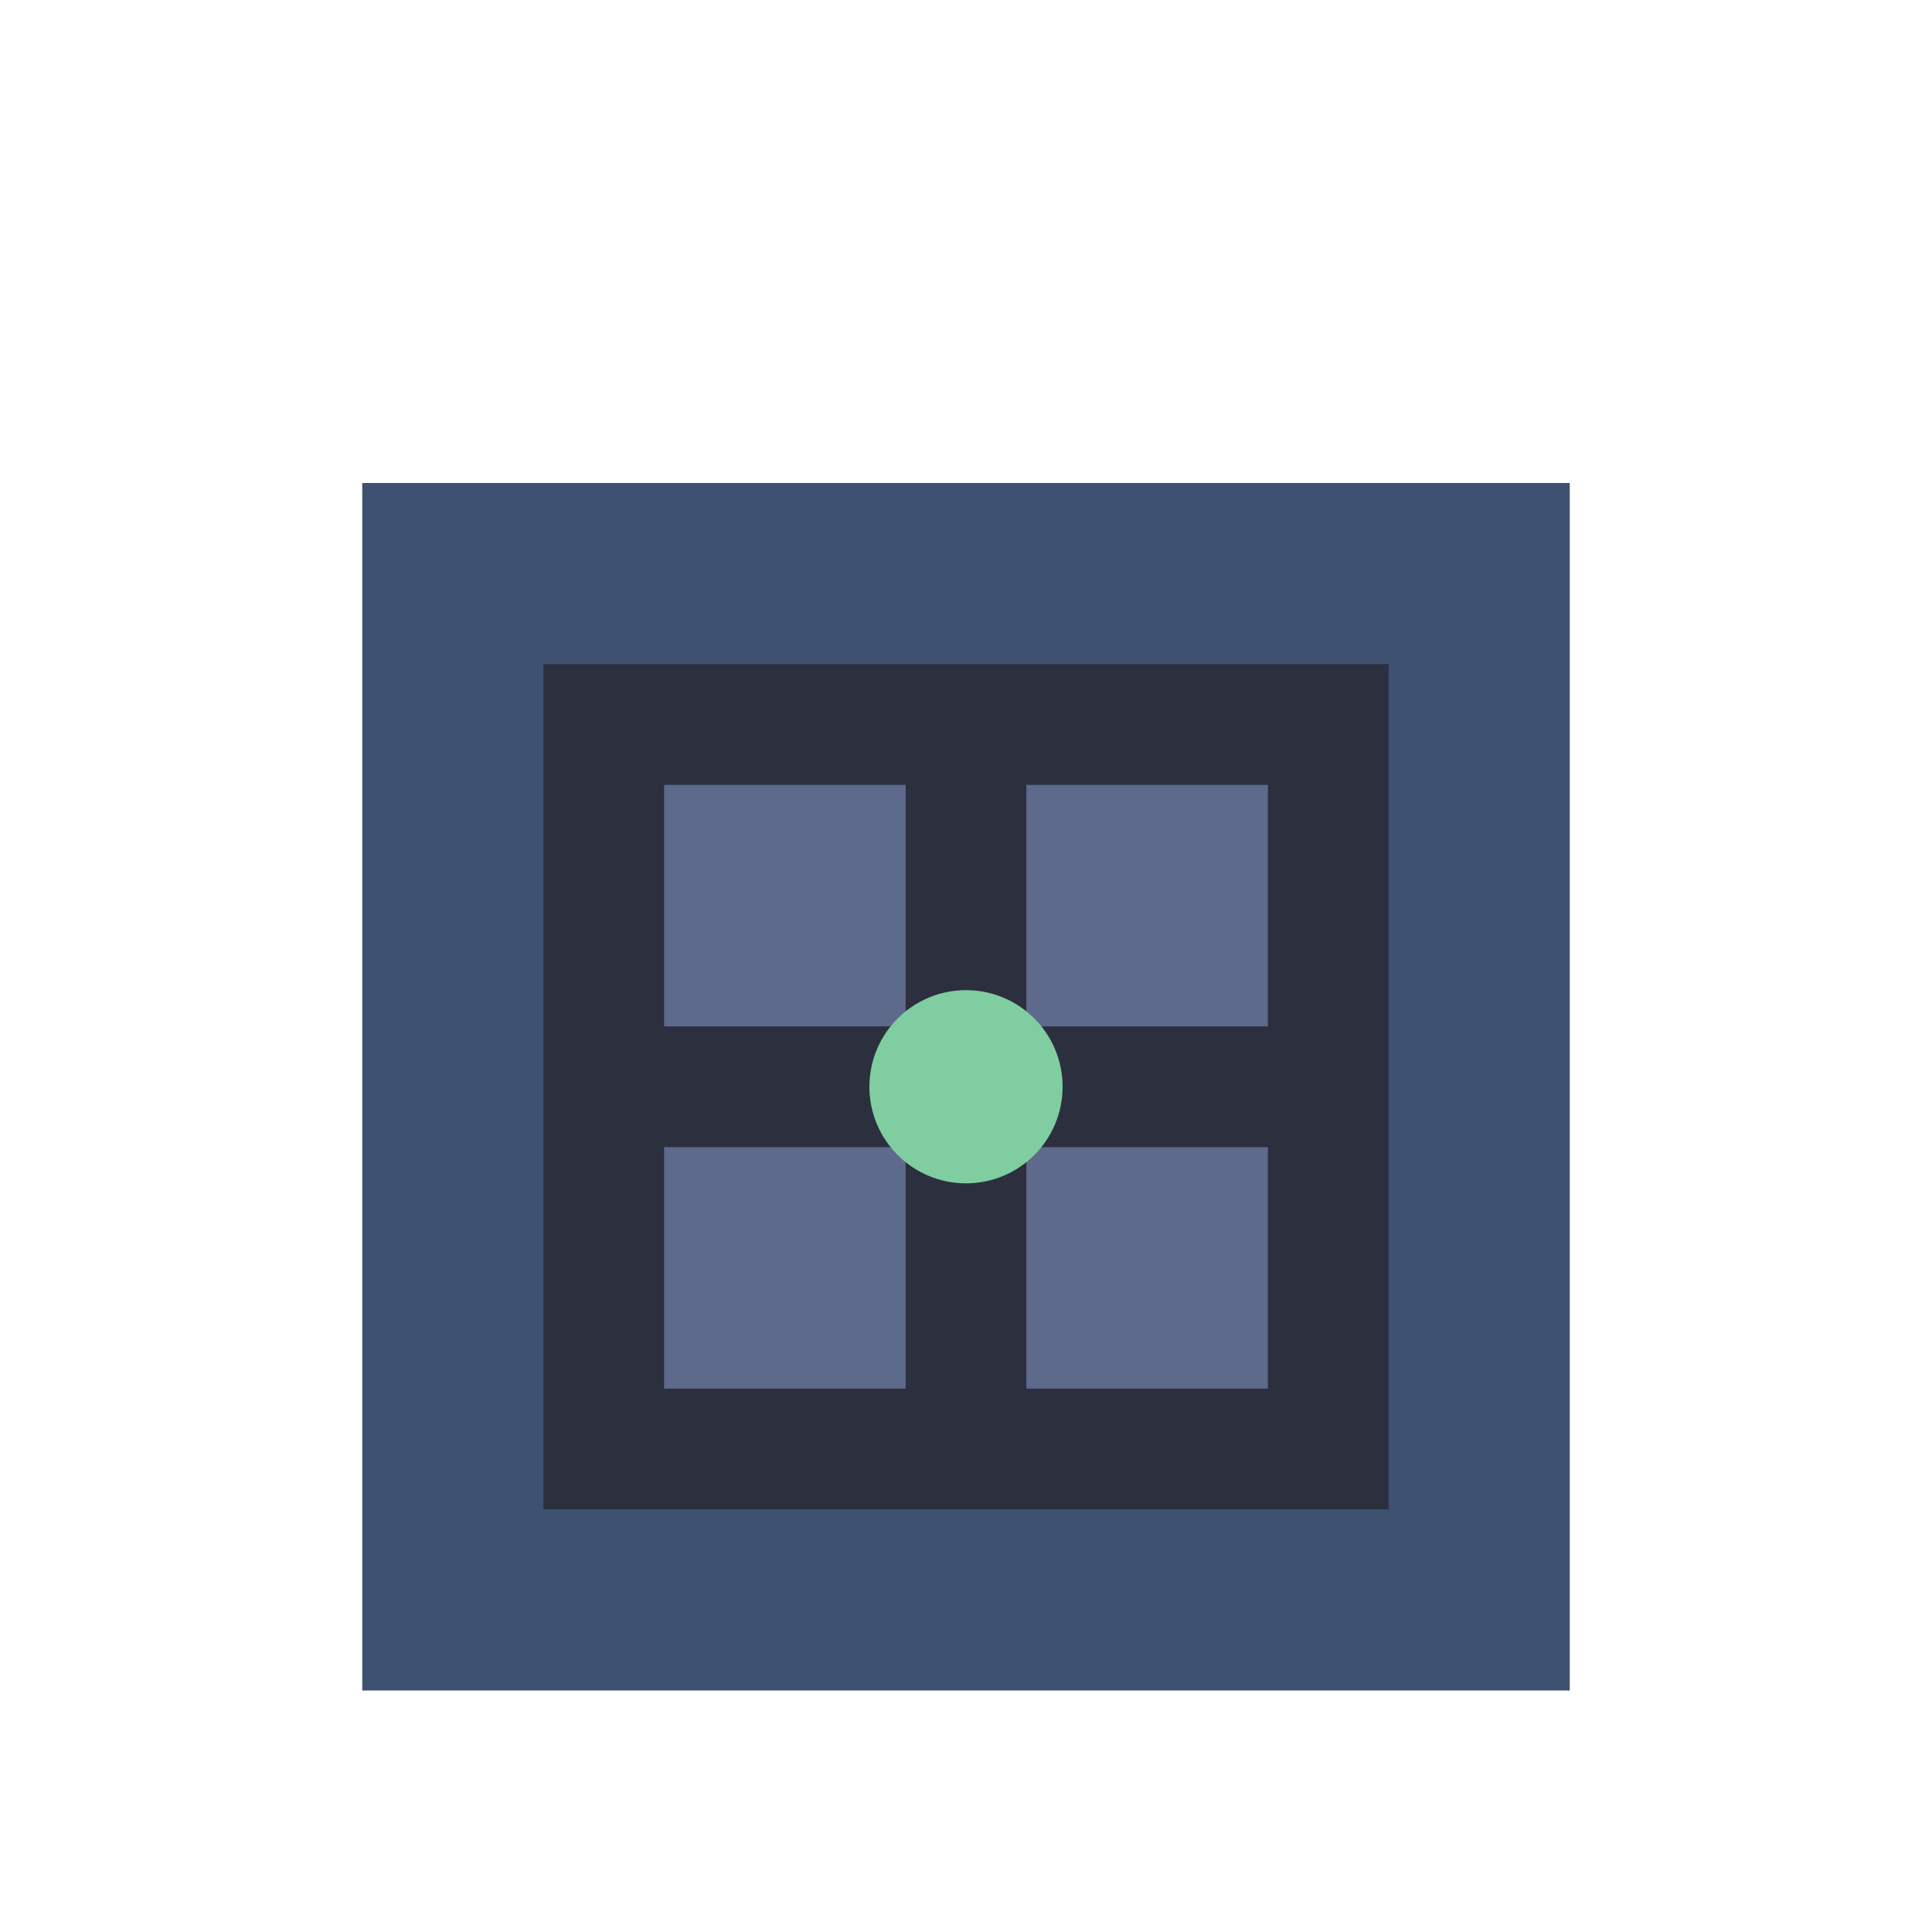
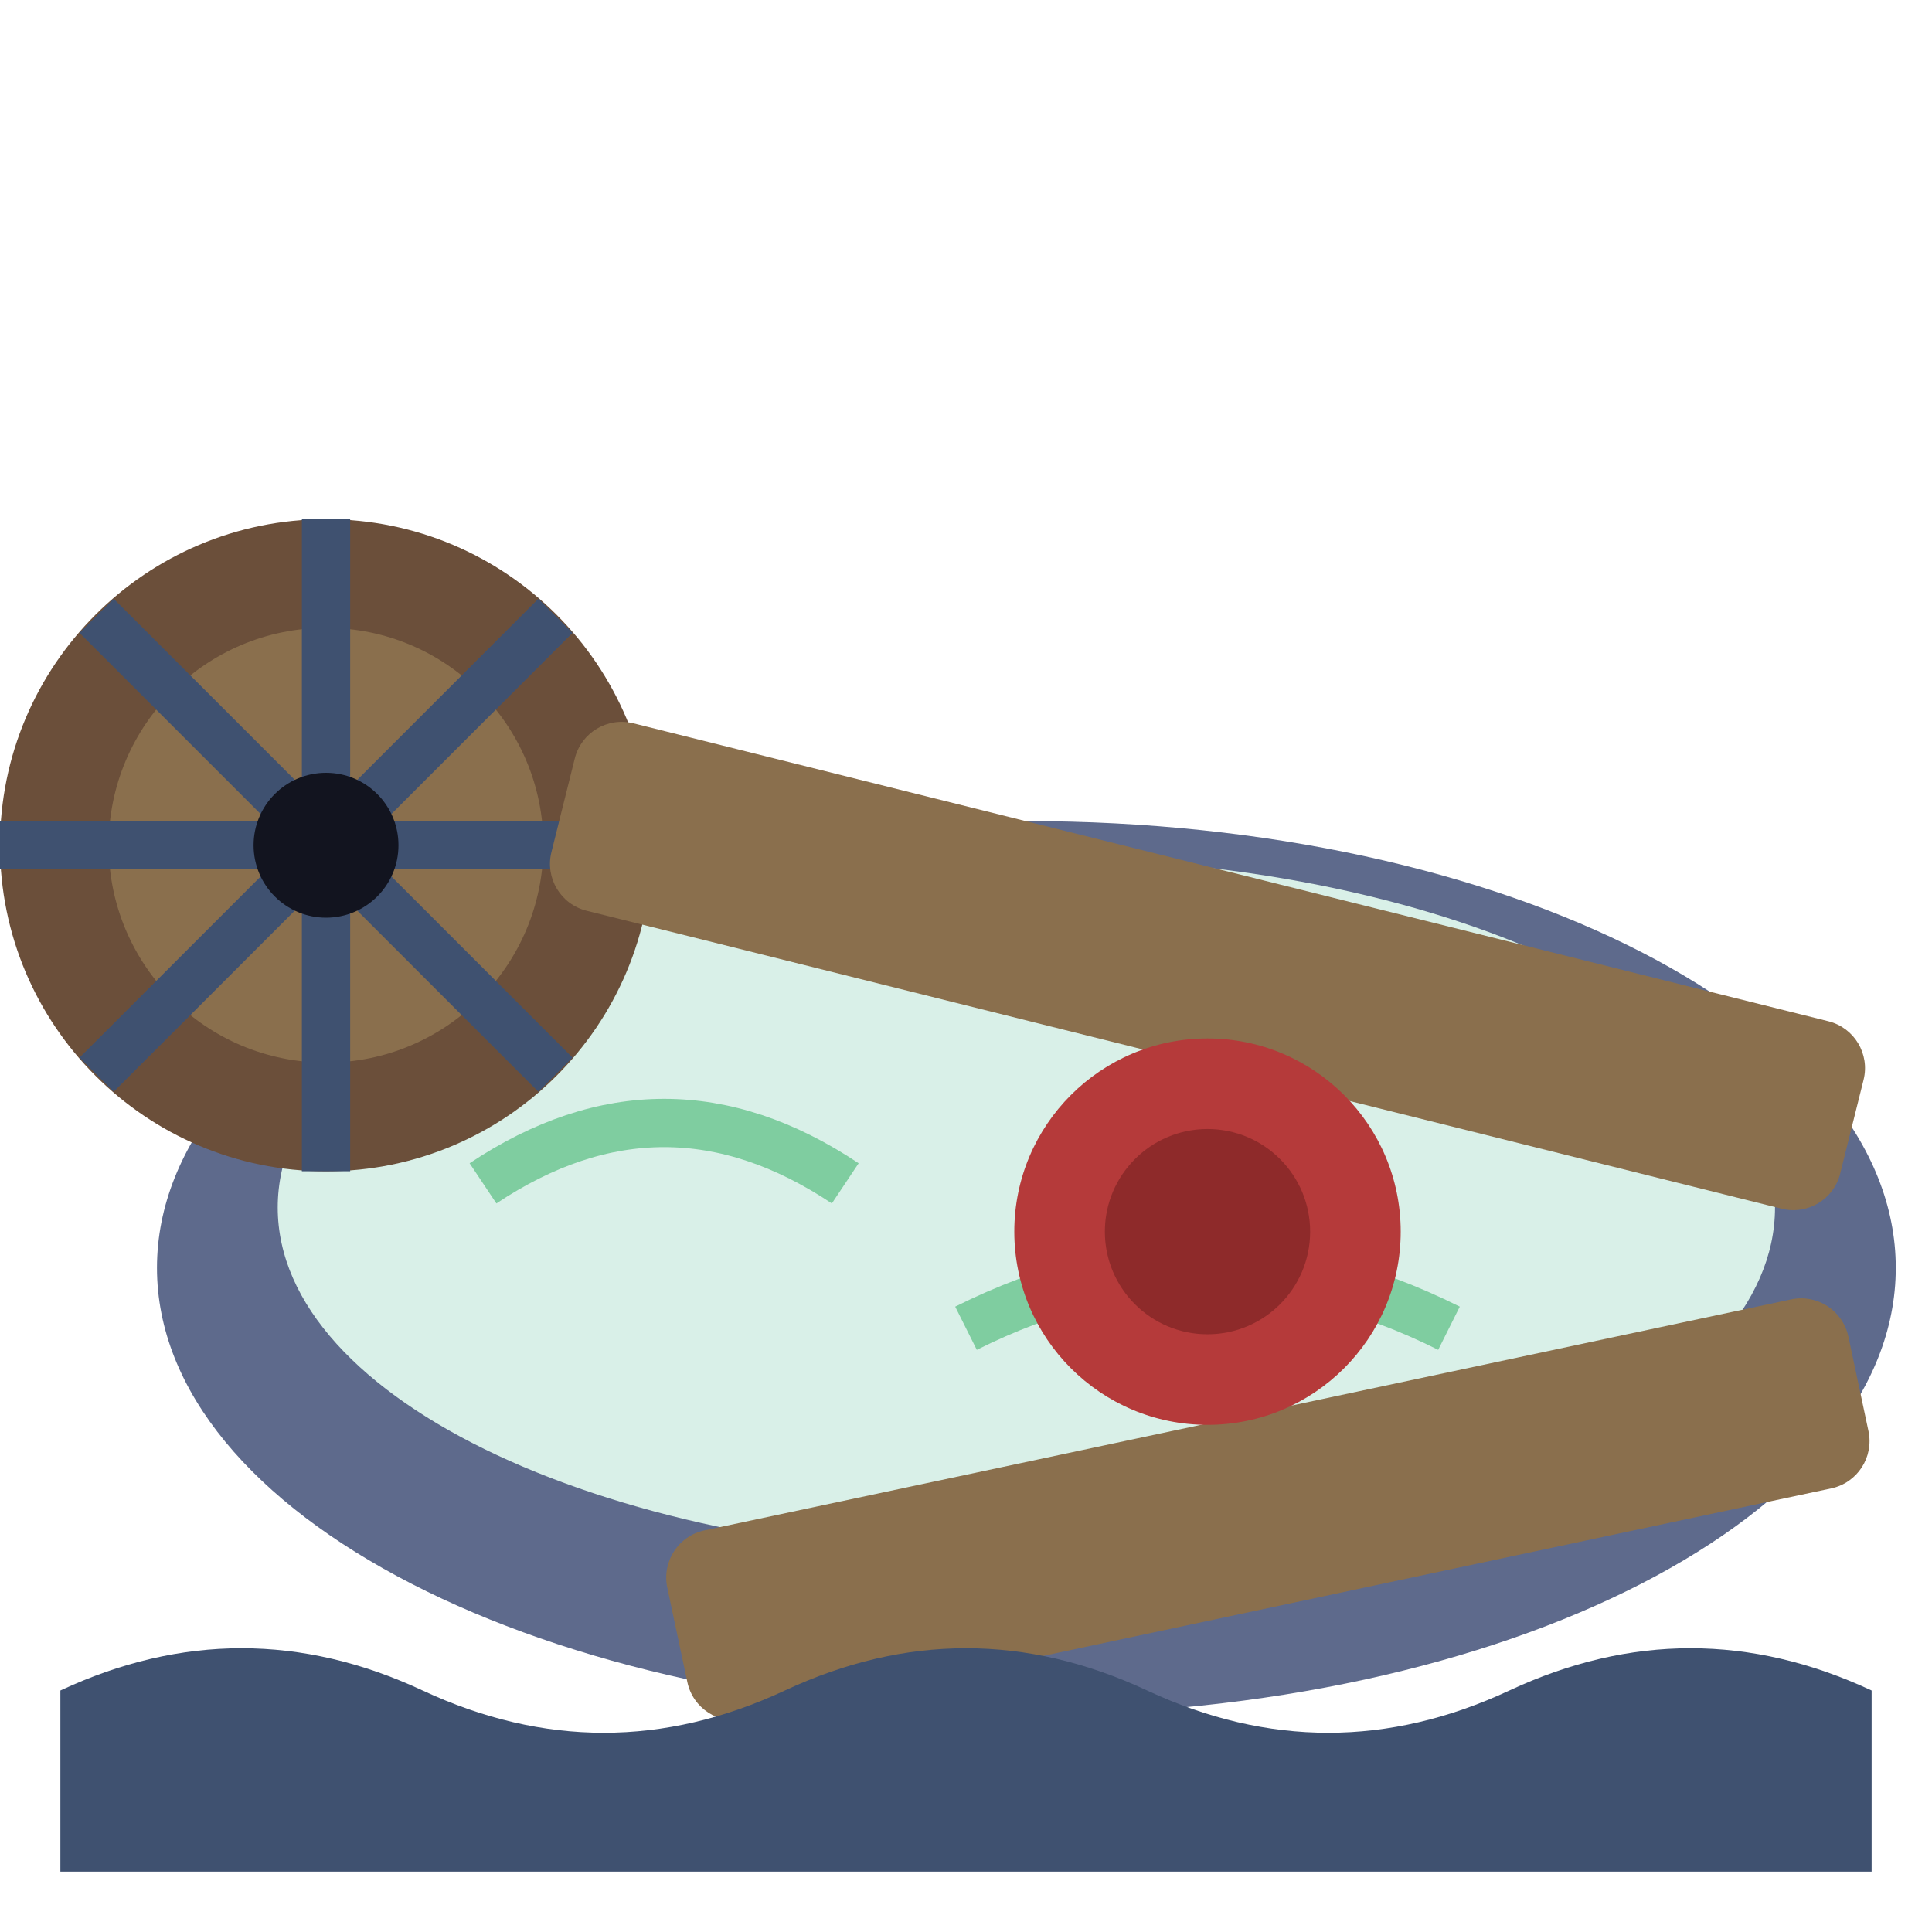
<svg xmlns="http://www.w3.org/2000/svg" viewBox="0 0 32 32">
-   <rect x="6" y="8" width="20" height="20" fill="#3F5170" />
-   <rect x="9" y="11" width="14" height="14" fill="#2B2F3E" />
-   <rect x="11" y="13" width="4" height="4" fill="#5E6A8C" />
-   <rect x="17" y="13" width="4" height="4" fill="#5E6A8C" />
-   <rect x="11" y="19" width="4" height="4" fill="#5E6A8C" />
-   <rect x="17" y="19" width="4" height="4" fill="#5E6A8C" />
-   <circle cx="16" cy="18" r="1.6" fill="#7FCDA0" />
+   <ellipse cx="17" cy="21" rx="14.4" ry="7.4" fill="#5E6A8C" />
+   <ellipse cx="17" cy="20" rx="12.4" ry="5.8" fill="#D9F0E8" />
+   <path d="M8,19.6 Q11,17.6 14,19.6 M16,22 Q20,20 24,22" stroke="#7FCDA0" stroke-width="0.8" fill="none" />
+   <circle cx="5.4" cy="14" r="5.4" fill="#6B4F3A" />
+   <circle cx="5.4" cy="14" r="3.6" fill="#8A6F4D" />
+   <path d="M5.4,8.6 V19.4 M0,14 H10.8 M1.6,10.2 L9.2,17.8 M9.2,10.2 L1.6,17.8" stroke="#3F5170" stroke-width="0.8" />
+   <circle cx="5.4" cy="14" r="1.2" fill="#12141f" />
+   <rect x="9" y="14.4" width="22" height="3.2" rx="0.8" fill="#8A6F4D" transform="rotate(14 20 16)" />
+   <rect x="11" y="23.4" width="20" height="3.2" rx="0.8" fill="#8A6F4D" transform="rotate(-12 21 25)" />
+   <circle cx="20" cy="20.4" r="3.2" fill="#B53A3A" />
+   <circle cx="20" cy="20.4" r="1.7" fill="#8E2A2A" />
+   <path d="M1,28 Q4,26.6 7,28 T13,28 T19,28 T25,28 T31,28 V31 H1 Z" fill="#3F5170" />
</svg>
